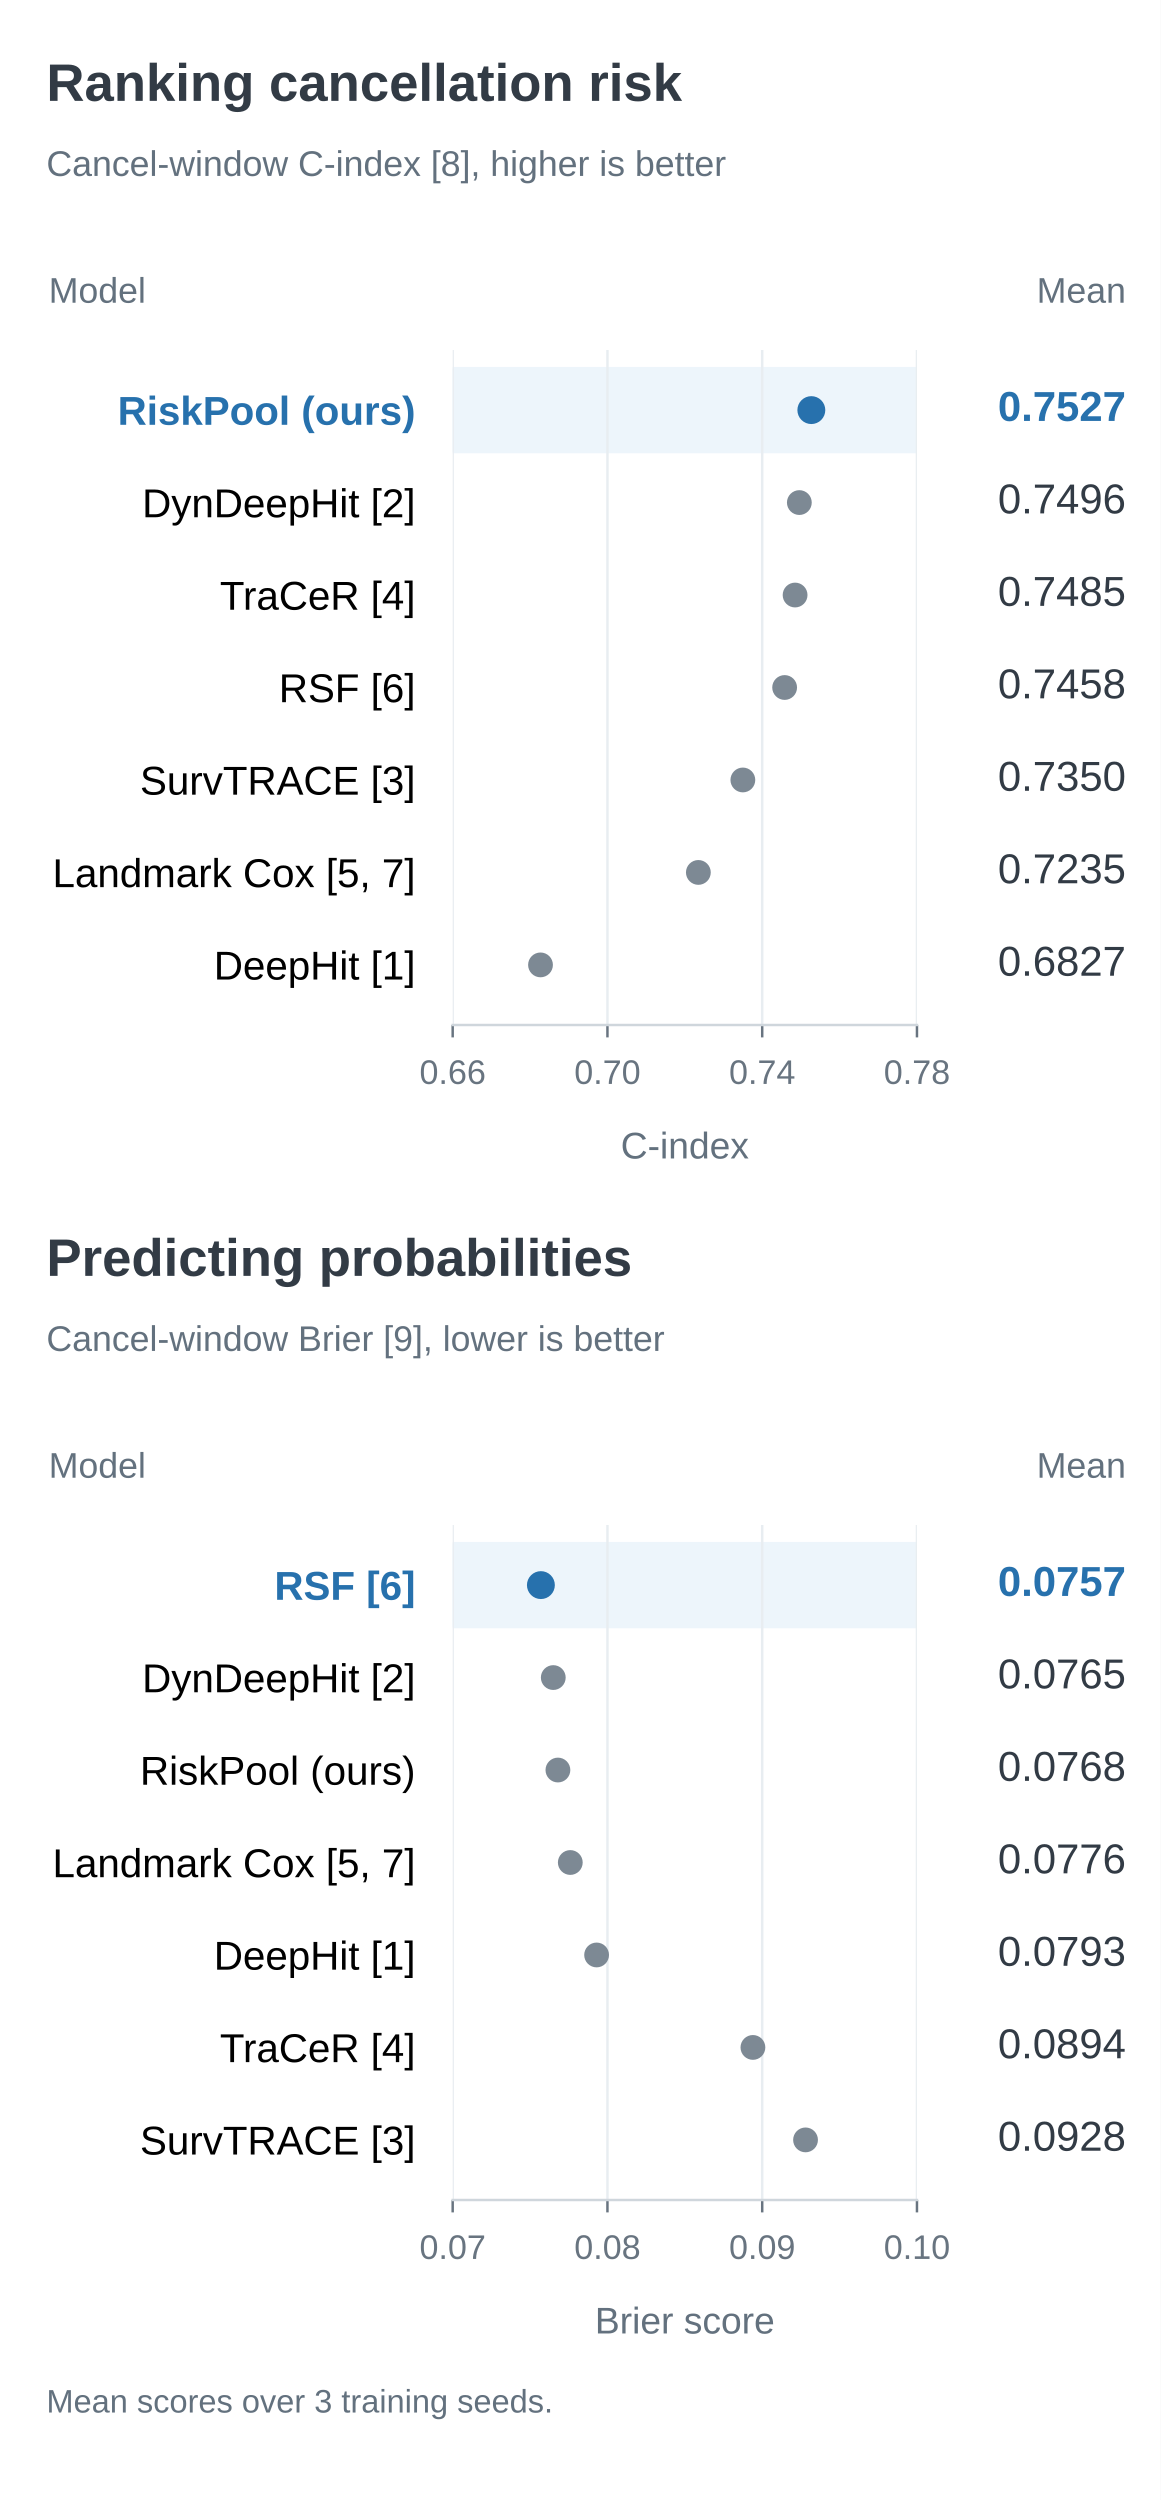
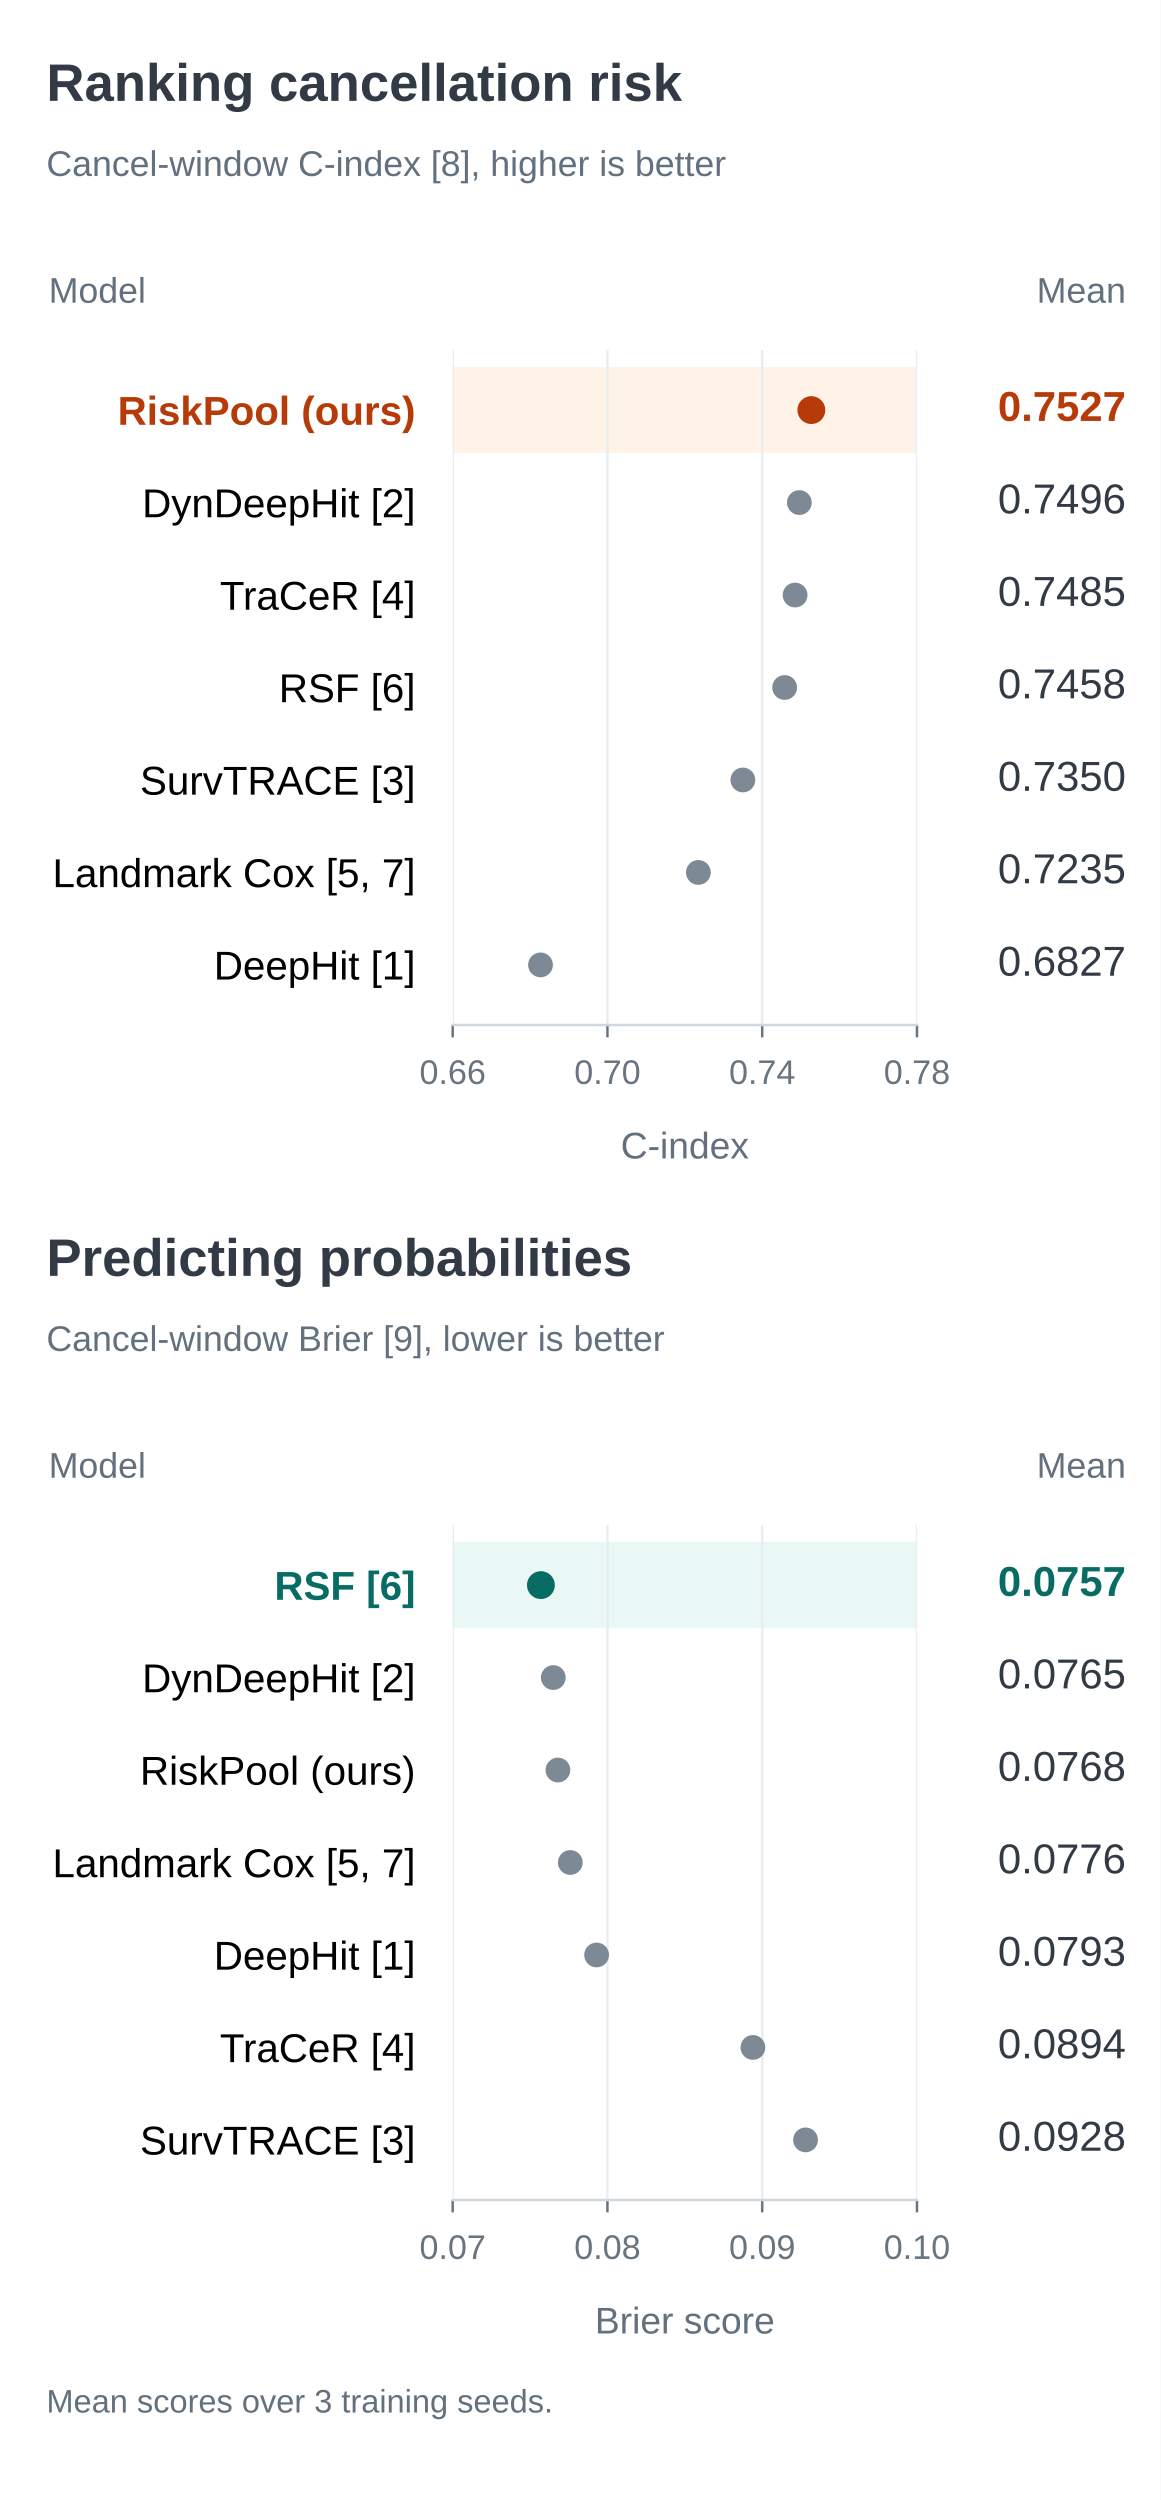
<svg xmlns="http://www.w3.org/2000/svg" xmlns:xlink="http://www.w3.org/1999/xlink" width="374.4pt" height="806.4pt" viewBox="0 0 374.4 806.4" version="1.1">
  <defs>
    <style type="text/css">*{stroke-linejoin: round; stroke-linecap: butt}</style>
  </defs>
  <g id="figure_1">
    <g id="patch_1">
      <path d="M 0 806.4  L 374.4 806.4  L 374.4 0  L 0 0  z " style="fill: #ffffff" />
    </g>
    <g id="axes_1">
      <g id="patch_2">
        <path d="M 146.016 330.624  L 295.776 330.624  L 295.776 112.896  L 146.016 112.896  z " style="fill: #ffffff" />
      </g>
      <g id="patch_3">
-         <path d="M 146.016 118.861  L 295.776 118.861  L 295.776 145.704  L 146.016 145.704  z " clip-path="url(#p8d077db255)" style="fill: #edf5fb; stroke: #edf5fb; stroke-linejoin: miter" />
+         <path d="M 146.016 118.861  L 295.776 118.861  L 295.776 145.704  L 146.016 145.704  z " clip-path="url(#p8d077db255)" style="fill: #fff3e7; stroke: #fff3e7; stroke-linejoin: miter" />
      </g>
      <g id="matplotlib.axis_1">
        <g id="xtick_1">
          <g id="line2d_1">
            <path d="M 146.016 330.624  L 146.016 112.896  " clip-path="url(#p8d077db255)" style="fill: none; stroke: #e8edf1; stroke-width: 0.8; stroke-linecap: square" />
          </g>
          <g id="line2d_2">
            <defs>
              <path id="ma2611a76a8" d="M 0 0  L 0 4  " style="stroke: #687480; stroke-width: 0.8" />
            </defs>
            <g>
              <use xlink:href="#ma2611a76a8" x="146.016" y="330.624" style="fill: #687480; stroke: #687480; stroke-width: 0.8" />
            </g>
          </g>
          <g id="text_1">
            <text style="font-size: 11px; font-family: 'Arial'; text-anchor: middle; fill: #687480" x="146.016" y="349.632" transform="rotate(-0 146.016 349.6323)">0.66</text>
          </g>
        </g>
        <g id="xtick_2">
          <g id="line2d_3">
            <path d="M 195.936 330.624  L 195.936 112.896  " clip-path="url(#p8d077db255)" style="fill: none; stroke: #e8edf1; stroke-width: 0.8; stroke-linecap: square" />
          </g>
          <g id="line2d_4">
            <g>
              <use xlink:href="#ma2611a76a8" x="195.936" y="330.624" style="fill: #687480; stroke: #687480; stroke-width: 0.8" />
            </g>
          </g>
          <g id="text_2">
            <text style="font-size: 11px; font-family: 'Arial'; text-anchor: middle; fill: #687480" x="195.936" y="349.632" transform="rotate(-0 195.936 349.6323)">0.70</text>
          </g>
        </g>
        <g id="xtick_3">
          <g id="line2d_5">
            <path d="M 245.856 330.624  L 245.856 112.896  " clip-path="url(#p8d077db255)" style="fill: none; stroke: #e8edf1; stroke-width: 0.8; stroke-linecap: square" />
          </g>
          <g id="line2d_6">
            <g>
              <use xlink:href="#ma2611a76a8" x="245.856" y="330.624" style="fill: #687480; stroke: #687480; stroke-width: 0.8" />
            </g>
          </g>
          <g id="text_3">
            <text style="font-size: 11px; font-family: 'Arial'; text-anchor: middle; fill: #687480" x="245.856" y="349.632" transform="rotate(-0 245.856 349.6323)">0.74</text>
          </g>
        </g>
        <g id="xtick_4">
          <g id="line2d_7">
            <path d="M 295.776 330.624  L 295.776 112.896  " clip-path="url(#p8d077db255)" style="fill: none; stroke: #e8edf1; stroke-width: 0.8; stroke-linecap: square" />
          </g>
          <g id="line2d_8">
            <g>
              <use xlink:href="#ma2611a76a8" x="295.776" y="330.624" style="fill: #687480; stroke: #687480; stroke-width: 0.8" />
            </g>
          </g>
          <g id="text_4">
            <text style="font-size: 11px; font-family: 'Arial'; text-anchor: middle; fill: #687480" x="295.776" y="349.632" transform="rotate(-0 295.776 349.6323)">0.78</text>
          </g>
        </g>
        <g id="text_5">
          <text style="font-size: 12px; font-family: 'Arial'; text-anchor: middle; fill: #63717e" x="220.896" y="373.684" transform="rotate(-0 220.896 373.6836)">C-index</text>
        </g>
      </g>
      <g id="matplotlib.axis_2">
        <g id="ytick_1">
          <g id="line2d_9" />
          <g id="text_6">
-             <text style="font-weight: 700; font-size: 13px; font-family: 'Arial'; text-anchor: end; fill: #2771ad" x="134.016" y="137.015" transform="rotate(-0 134.016 137.0149)">RiskPool (ours)</text>
+             <text style="font-weight: 700; font-size: 13px; font-family: 'Arial'; text-anchor: end; fill: #b63b09" x="134.016" y="137.015" transform="rotate(-0 134.016 137.0149)">RiskPool (ours)</text>
          </g>
        </g>
        <g id="ytick_2">
          <g id="line2d_10" />
          <g id="text_7">
            <text style="font-size: 13px; font-family: 'Arial'; text-anchor: end" x="134.016" y="166.841" transform="rotate(-0 134.016 166.8407)">DynDeepHit [2]</text>
          </g>
        </g>
        <g id="ytick_3">
          <g id="line2d_11" />
          <g id="text_8">
            <text style="font-size: 13px; font-family: 'Arial'; text-anchor: end" x="134.016" y="196.666" transform="rotate(-0 134.016 196.6664)">TraCeR [4]</text>
          </g>
        </g>
        <g id="ytick_4">
          <g id="line2d_12" />
          <g id="text_9">
            <text style="font-size: 13px; font-family: 'Arial'; text-anchor: end" x="134.016" y="226.492" transform="rotate(-0 134.016 226.4922)">RSF [6]</text>
          </g>
        </g>
        <g id="ytick_5">
          <g id="line2d_13" />
          <g id="text_10">
            <text style="font-size: 13px; font-family: 'Arial'; text-anchor: end" x="134.016" y="256.318" transform="rotate(-0 134.016 256.3179)">SurvTRACE [3]</text>
          </g>
        </g>
        <g id="ytick_6">
          <g id="line2d_14" />
          <g id="text_11">
            <text style="font-size: 13px; font-family: 'Arial'; text-anchor: end" x="134.016" y="286.144" transform="rotate(-0 134.016 286.1437)">Landmark Cox [5, 7]</text>
          </g>
        </g>
        <g id="ytick_7">
          <g id="line2d_15" />
          <g id="text_12">
            <text style="font-size: 13px; font-family: 'Arial'; text-anchor: end" x="134.016" y="315.969" transform="rotate(-0 134.016 315.9694)">DeepHit [1]</text>
          </g>
        </g>
      </g>
      <g id="patch_4">
        <path d="M 146.016 330.624  L 295.776 330.624  " style="fill: none; stroke: #cfd6dc; stroke-width: 0.8; stroke-linejoin: miter; stroke-linecap: square" />
      </g>
      <g id="line2d_16">
        <defs>
-           <path id="m9f2988b8b8" d="M 0 4  C 1.061 4 2.078 3.579 2.828 2.828  C 3.579 2.078 4 1.061 4 0  C 4 -1.061 3.579 -2.078 2.828 -2.828  C 2.078 -3.579 1.061 -4 0 -4  C -1.061 -4 -2.078 -3.579 -2.828 -2.828  C -3.579 -2.078 -4 -1.061 -4 0  C -4 1.061 -3.579 2.078 -2.828 2.828  C -2.078 3.579 -1.061 4 0 4  z " style="stroke: #2771ad" />
+           <path id="m9f2988b8b8" d="M 0 4  C 1.061 4 2.078 3.579 2.828 2.828  C 3.579 2.078 4 1.061 4 0  C 4 -1.061 3.579 -2.078 2.828 -2.828  C 2.078 -3.579 1.061 -4 0 -4  C -1.061 -4 -2.078 -3.579 -2.828 -2.828  C -3.579 -2.078 -4 -1.061 -4 0  C -4 1.061 -3.579 2.078 -2.828 2.828  C -2.078 3.579 -1.061 4 0 4  z " />
        </defs>
        <g clip-path="url(#p8d077db255)">
-           <use xlink:href="#m9f2988b8b8" x="261.706" y="132.283" style="fill: #2771ad; stroke: #2771ad" />
+           <use xlink:href="#m9f2988b8b8" x="261.706" y="132.283" style="fill: #b63b09; stroke: #b63b09" />
        </g>
      </g>
      <g id="text_13">
-         <text style="font-weight: 700; font-size: 13.5px; font-family: 'Arial'; text-anchor: end; fill: #2771ad" x="363.168" y="135.776" transform="rotate(-0 363.168 135.7764)">0.7527</text>
+         <text style="font-weight: 700; font-size: 13.5px; font-family: 'Arial'; text-anchor: end; fill: #b63b09" x="363.168" y="135.776" transform="rotate(-0 363.168 135.7764)">0.7527</text>
      </g>
      <g id="line2d_17">
        <defs>
          <path id="m8036251f43" d="M 0 3.5  C 0.928 3.5 1.819 3.131 2.475 2.475  C 3.131 1.819 3.5 0.928 3.5 0  C 3.5 -0.928 3.131 -1.819 2.475 -2.475  C 1.819 -3.131 0.928 -3.5 0 -3.5  C -0.928 -3.5 -1.819 -3.131 -2.475 -2.475  C -3.131 -1.819 -3.5 -0.928 -3.5 0  C -3.5 0.928 -3.131 1.819 -2.475 2.475  C -1.819 3.131 -0.928 3.5 0 3.5  z " style="stroke: #7d8994" />
        </defs>
        <g clip-path="url(#p8d077db255)">
          <use xlink:href="#m8036251f43" x="257.837" y="162.108" style="fill: #7d8994; stroke: #7d8994" />
        </g>
      </g>
      <g id="text_14">
        <text style="font-size: 13.5px; font-family: 'Arial'; text-anchor: end; fill: #323b45" x="363.168" y="165.602" transform="rotate(-0 363.168 165.6021)">0.7496</text>
      </g>
      <g id="line2d_18">
        <g clip-path="url(#p8d077db255)">
          <use xlink:href="#m8036251f43" x="256.464" y="191.934" style="fill: #7d8994; stroke: #7d8994" />
        </g>
      </g>
      <g id="text_15">
        <text style="font-size: 13.5px; font-family: 'Arial'; text-anchor: end; fill: #323b45" x="363.168" y="195.428" transform="rotate(-0 363.168 195.4279)">0.7485</text>
      </g>
      <g id="line2d_19">
        <g clip-path="url(#p8d077db255)">
          <use xlink:href="#m8036251f43" x="253.094" y="221.76" style="fill: #7d8994; stroke: #7d8994" />
        </g>
      </g>
      <g id="text_16">
        <text style="font-size: 13.5px; font-family: 'Arial'; text-anchor: end; fill: #323b45" x="363.168" y="225.254" transform="rotate(-0 363.168 225.2537)">0.7458</text>
      </g>
      <g id="line2d_20">
        <g clip-path="url(#p8d077db255)">
          <use xlink:href="#m8036251f43" x="239.616" y="251.586" style="fill: #7d8994; stroke: #7d8994" />
        </g>
      </g>
      <g id="text_17">
        <text style="font-size: 13.5px; font-family: 'Arial'; text-anchor: end; fill: #323b45" x="363.168" y="255.079" transform="rotate(-0 363.168 255.0794)">0.7350</text>
      </g>
      <g id="line2d_21">
        <g clip-path="url(#p8d077db255)">
          <use xlink:href="#m8036251f43" x="225.264" y="281.412" style="fill: #7d8994; stroke: #7d8994" />
        </g>
      </g>
      <g id="text_18">
        <text style="font-size: 13.5px; font-family: 'Arial'; text-anchor: end; fill: #323b45" x="363.168" y="284.905" transform="rotate(-0 363.168 284.9052)">0.7235</text>
      </g>
      <g id="line2d_22">
        <g clip-path="url(#p8d077db255)">
          <use xlink:href="#m8036251f43" x="174.346" y="311.237" style="fill: #7d8994; stroke: #7d8994" />
        </g>
      </g>
      <g id="text_19">
        <text style="font-size: 13.5px; font-family: 'Arial'; text-anchor: end; fill: #323b45" x="363.168" y="314.731" transform="rotate(-0 363.168 314.7309)">0.6827</text>
      </g>
      <g id="text_20">
        <text style="font-size: 11.5px; font-family: 'Arial'; text-anchor: start; fill: #63717e" x="15.725" y="97.655" transform="rotate(-0 15.7248 97.65504)">Model</text>
      </g>
      <g id="text_21">
        <text style="font-size: 11.5px; font-family: 'Arial'; text-anchor: end; fill: #63717e" x="363.168" y="97.655" transform="rotate(-0 363.168 97.65504)">Mean</text>
      </g>
    </g>
    <g id="axes_2">
      <g id="patch_5">
        <path d="M 146.016 709.632  L 295.776 709.632  L 295.776 491.904  L 146.016 491.904  z " style="fill: #ffffff" />
      </g>
      <g id="patch_6">
-         <path d="M 146.016 497.869  L 295.776 497.869  L 295.776 524.712  L 146.016 524.712  z " clip-path="url(#pa1a40655ec)" style="fill: #edf5fb; stroke: #edf5fb; stroke-linejoin: miter" />
+         <path d="M 146.016 497.869  L 295.776 497.869  L 295.776 524.712  L 146.016 524.712  z " clip-path="url(#pa1a40655ec)" style="fill: #e9f8f4; stroke: #e9f8f4; stroke-linejoin: miter" />
      </g>
      <g id="matplotlib.axis_3">
        <g id="xtick_5">
          <g id="line2d_23">
            <path d="M 146.016 709.632  L 146.016 491.904  " clip-path="url(#pa1a40655ec)" style="fill: none; stroke: #e8edf1; stroke-width: 0.8; stroke-linecap: square" />
          </g>
          <g id="line2d_24">
            <g>
              <use xlink:href="#ma2611a76a8" x="146.016" y="709.632" style="fill: #687480; stroke: #687480; stroke-width: 0.8" />
            </g>
          </g>
          <g id="text_22">
            <text style="font-size: 11px; font-family: 'Arial'; text-anchor: middle; fill: #687480" x="146.016" y="728.64" transform="rotate(-0 146.016 728.6403)">0.07</text>
          </g>
        </g>
        <g id="xtick_6">
          <g id="line2d_25">
            <path d="M 195.936 709.632  L 195.936 491.904  " clip-path="url(#pa1a40655ec)" style="fill: none; stroke: #e8edf1; stroke-width: 0.8; stroke-linecap: square" />
          </g>
          <g id="line2d_26">
            <g>
              <use xlink:href="#ma2611a76a8" x="195.936" y="709.632" style="fill: #687480; stroke: #687480; stroke-width: 0.8" />
            </g>
          </g>
          <g id="text_23">
            <text style="font-size: 11px; font-family: 'Arial'; text-anchor: middle; fill: #687480" x="195.936" y="728.64" transform="rotate(-0 195.936 728.6403)">0.08</text>
          </g>
        </g>
        <g id="xtick_7">
          <g id="line2d_27">
            <path d="M 245.856 709.632  L 245.856 491.904  " clip-path="url(#pa1a40655ec)" style="fill: none; stroke: #e8edf1; stroke-width: 0.8; stroke-linecap: square" />
          </g>
          <g id="line2d_28">
            <g>
              <use xlink:href="#ma2611a76a8" x="245.856" y="709.632" style="fill: #687480; stroke: #687480; stroke-width: 0.8" />
            </g>
          </g>
          <g id="text_24">
            <text style="font-size: 11px; font-family: 'Arial'; text-anchor: middle; fill: #687480" x="245.856" y="728.64" transform="rotate(-0 245.856 728.6403)">0.09</text>
          </g>
        </g>
        <g id="xtick_8">
          <g id="line2d_29">
            <path d="M 295.776 709.632  L 295.776 491.904  " clip-path="url(#pa1a40655ec)" style="fill: none; stroke: #e8edf1; stroke-width: 0.8; stroke-linecap: square" />
          </g>
          <g id="line2d_30">
            <g>
              <use xlink:href="#ma2611a76a8" x="295.776" y="709.632" style="fill: #687480; stroke: #687480; stroke-width: 0.8" />
            </g>
          </g>
          <g id="text_25">
            <text style="font-size: 11px; font-family: 'Arial'; text-anchor: middle; fill: #687480" x="295.776" y="728.64" transform="rotate(-0 295.776 728.6403)">0.10</text>
          </g>
        </g>
        <g id="text_26">
          <text style="font-size: 12px; font-family: 'Arial'; text-anchor: middle; fill: #63717e" x="220.896" y="752.692" transform="rotate(-0 220.896 752.6916)">Brier score</text>
        </g>
      </g>
      <g id="matplotlib.axis_4">
        <g id="ytick_8">
          <g id="line2d_31" />
          <g id="text_27">
-             <text style="font-weight: 700; font-size: 13px; font-family: 'Arial'; text-anchor: end; fill: #2771ad" x="134.016" y="516.023" transform="rotate(-0 134.016 516.0229)">RSF [6]</text>
+             <text style="font-weight: 700; font-size: 13px; font-family: 'Arial'; text-anchor: end; fill: #086c64" x="134.016" y="516.023" transform="rotate(-0 134.016 516.0229)">RSF [6]</text>
          </g>
        </g>
        <g id="ytick_9">
          <g id="line2d_32" />
          <g id="text_28">
            <text style="font-size: 13px; font-family: 'Arial'; text-anchor: end" x="134.016" y="545.849" transform="rotate(-0 134.016 545.8487)">DynDeepHit [2]</text>
          </g>
        </g>
        <g id="ytick_10">
          <g id="line2d_33" />
          <g id="text_29">
            <text style="font-size: 13px; font-family: 'Arial'; text-anchor: end" x="134.016" y="575.674" transform="rotate(-0 134.016 575.6744)">RiskPool (ours)</text>
          </g>
        </g>
        <g id="ytick_11">
          <g id="line2d_34" />
          <g id="text_30">
            <text style="font-size: 13px; font-family: 'Arial'; text-anchor: end" x="134.016" y="605.5" transform="rotate(-0 134.016 605.5002)">Landmark Cox [5, 7]</text>
          </g>
        </g>
        <g id="ytick_12">
          <g id="line2d_35" />
          <g id="text_31">
            <text style="font-size: 13px; font-family: 'Arial'; text-anchor: end" x="134.016" y="635.326" transform="rotate(-0 134.016 635.3259)">DeepHit [1]</text>
          </g>
        </g>
        <g id="ytick_13">
          <g id="line2d_36" />
          <g id="text_32">
            <text style="font-size: 13px; font-family: 'Arial'; text-anchor: end" x="134.016" y="665.152" transform="rotate(-0 134.016 665.1517)">TraCeR [4]</text>
          </g>
        </g>
        <g id="ytick_14">
          <g id="line2d_37" />
          <g id="text_33">
            <text style="font-size: 13px; font-family: 'Arial'; text-anchor: end" x="134.016" y="694.977" transform="rotate(-0 134.016 694.9774)">SurvTRACE [3]</text>
          </g>
        </g>
      </g>
      <g id="patch_7">
        <path d="M 146.016 709.632  L 295.776 709.632  " style="fill: none; stroke: #cfd6dc; stroke-width: 0.8; stroke-linejoin: miter; stroke-linecap: square" />
      </g>
      <g id="line2d_38">
        <g clip-path="url(#pa1a40655ec)">
-           <use xlink:href="#m9f2988b8b8" x="174.47" y="511.291" style="fill: #2771ad; stroke: #2771ad" />
+           <use xlink:href="#m9f2988b8b8" x="174.47" y="511.291" style="fill: #086c64; stroke: #086c64" />
        </g>
      </g>
      <g id="text_34">
-         <text style="font-weight: 700; font-size: 13.5px; font-family: 'Arial'; text-anchor: end; fill: #2771ad" x="363.168" y="514.784" transform="rotate(-0 363.168 514.7844)">0.0757</text>
+         <text style="font-weight: 700; font-size: 13.5px; font-family: 'Arial'; text-anchor: end; fill: #086c64" x="363.168" y="514.784" transform="rotate(-0 363.168 514.7844)">0.0757</text>
      </g>
      <g id="line2d_39">
        <g clip-path="url(#pa1a40655ec)">
          <use xlink:href="#m8036251f43" x="178.464" y="541.116" style="fill: #7d8994; stroke: #7d8994" />
        </g>
      </g>
      <g id="text_35">
        <text style="font-size: 13.5px; font-family: 'Arial'; text-anchor: end; fill: #323b45" x="363.168" y="544.61" transform="rotate(-0 363.168 544.6101)">0.0765</text>
      </g>
      <g id="line2d_40">
        <g clip-path="url(#pa1a40655ec)">
          <use xlink:href="#m8036251f43" x="179.962" y="570.942" style="fill: #7d8994; stroke: #7d8994" />
        </g>
      </g>
      <g id="text_36">
        <text style="font-size: 13.5px; font-family: 'Arial'; text-anchor: end; fill: #323b45" x="363.168" y="574.436" transform="rotate(-0 363.168 574.4359)">0.0768</text>
      </g>
      <g id="line2d_41">
        <g clip-path="url(#pa1a40655ec)">
          <use xlink:href="#m8036251f43" x="183.955" y="600.768" style="fill: #7d8994; stroke: #7d8994" />
        </g>
      </g>
      <g id="text_37">
        <text style="font-size: 13.5px; font-family: 'Arial'; text-anchor: end; fill: #323b45" x="363.168" y="604.262" transform="rotate(-0 363.168 604.2617)">0.0776</text>
      </g>
      <g id="line2d_42">
        <g clip-path="url(#pa1a40655ec)">
          <use xlink:href="#m8036251f43" x="192.442" y="630.594" style="fill: #7d8994; stroke: #7d8994" />
        </g>
      </g>
      <g id="text_38">
        <text style="font-size: 13.5px; font-family: 'Arial'; text-anchor: end; fill: #323b45" x="363.168" y="634.087" transform="rotate(-0 363.168 634.0874)">0.0793</text>
      </g>
      <g id="line2d_43">
        <g clip-path="url(#pa1a40655ec)">
          <use xlink:href="#m8036251f43" x="242.861" y="660.42" style="fill: #7d8994; stroke: #7d8994" />
        </g>
      </g>
      <g id="text_39">
        <text style="font-size: 13.5px; font-family: 'Arial'; text-anchor: end; fill: #323b45" x="363.168" y="663.913" transform="rotate(-0 363.168 663.9132)">0.0894</text>
      </g>
      <g id="line2d_44">
        <g clip-path="url(#pa1a40655ec)">
          <use xlink:href="#m8036251f43" x="259.834" y="690.245" style="fill: #7d8994; stroke: #7d8994" />
        </g>
      </g>
      <g id="text_40">
        <text style="font-size: 13.5px; font-family: 'Arial'; text-anchor: end; fill: #323b45" x="363.168" y="693.739" transform="rotate(-0 363.168 693.7389)">0.0928</text>
      </g>
      <g id="text_41">
        <text style="font-size: 11.5px; font-family: 'Arial'; text-anchor: start; fill: #63717e" x="15.725" y="476.663" transform="rotate(-0 15.7248 476.663)">Model</text>
      </g>
      <g id="text_42">
        <text style="font-size: 11.5px; font-family: 'Arial'; text-anchor: end; fill: #63717e" x="363.168" y="476.663" transform="rotate(-0 363.168 476.663)">Mean</text>
      </g>
    </g>
    <g id="text_43">
      <text style="font-weight: 700; font-size: 17px; font-family: 'Arial'; text-anchor: start; fill: #323b45" x="14.976" y="32.536" transform="rotate(-0 14.976 32.53646)">Ranking cancellation risk</text>
    </g>
    <g id="text_44">
      <text style="font-size: 11.5px; font-family: 'Arial'; text-anchor: start; fill: #63717e" x="14.976" y="56.756" transform="rotate(-0 14.976 56.75631)">Cancel-window C-index [8], higher is better</text>
    </g>
    <g id="text_45">
      <text style="font-weight: 700; font-size: 17px; font-family: 'Arial'; text-anchor: start; fill: #323b45" x="14.976" y="411.544" transform="rotate(-0 14.976 411.5445)">Predicting probabilities</text>
    </g>
    <g id="text_46">
      <text style="font-size: 11.5px; font-family: 'Arial'; text-anchor: start; fill: #63717e" x="14.976" y="435.764" transform="rotate(-0 14.976 435.7643)">Cancel-window Brier [9], lower is better</text>
    </g>
    <g id="text_47">
      <text style="font-size: 10.5px; font-family: 'Arial'; text-anchor: start; fill: #63717e" x="14.976" y="778.176" transform="rotate(-0 14.976 778.176)">Mean scores over 3 training seeds.</text>
    </g>
  </g>
  <defs>
    <clipPath id="p8d077db255">
      <rect x="146.016" y="112.896" width="149.76" height="217.728" />
    </clipPath>
    <clipPath id="pa1a40655ec">
      <rect x="146.016" y="491.904" width="149.76" height="217.728" />
    </clipPath>
  </defs>
</svg>
